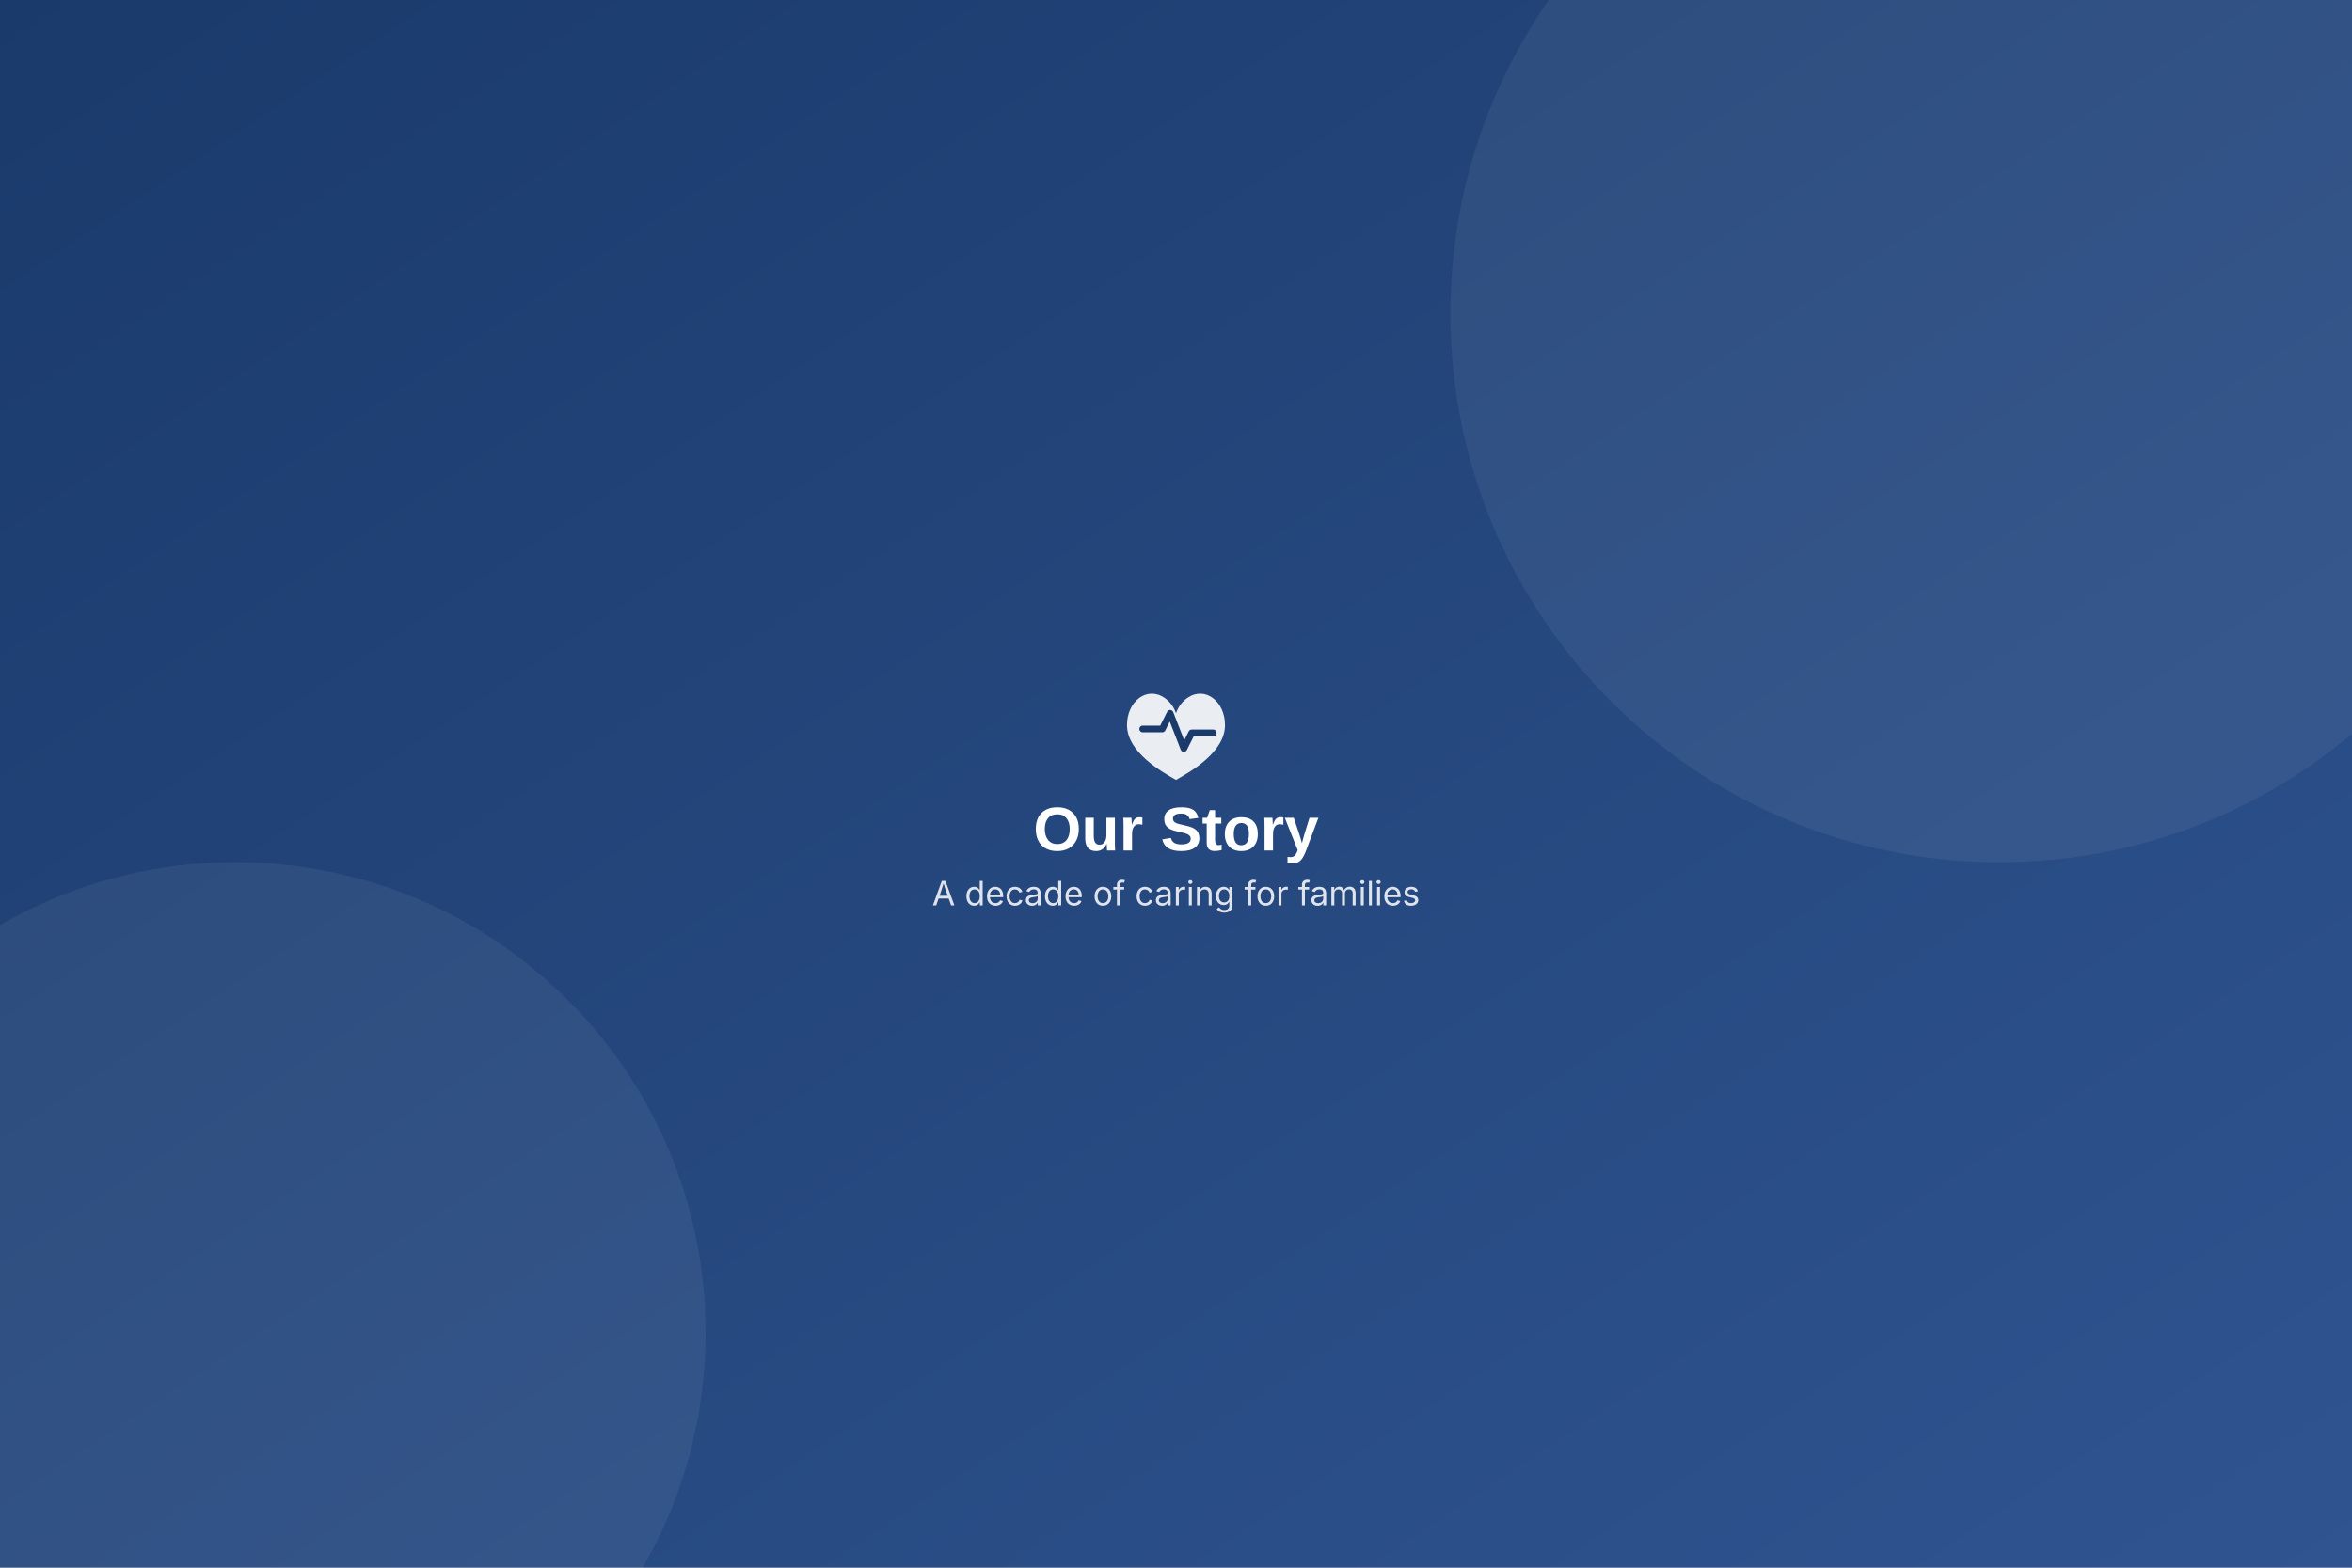
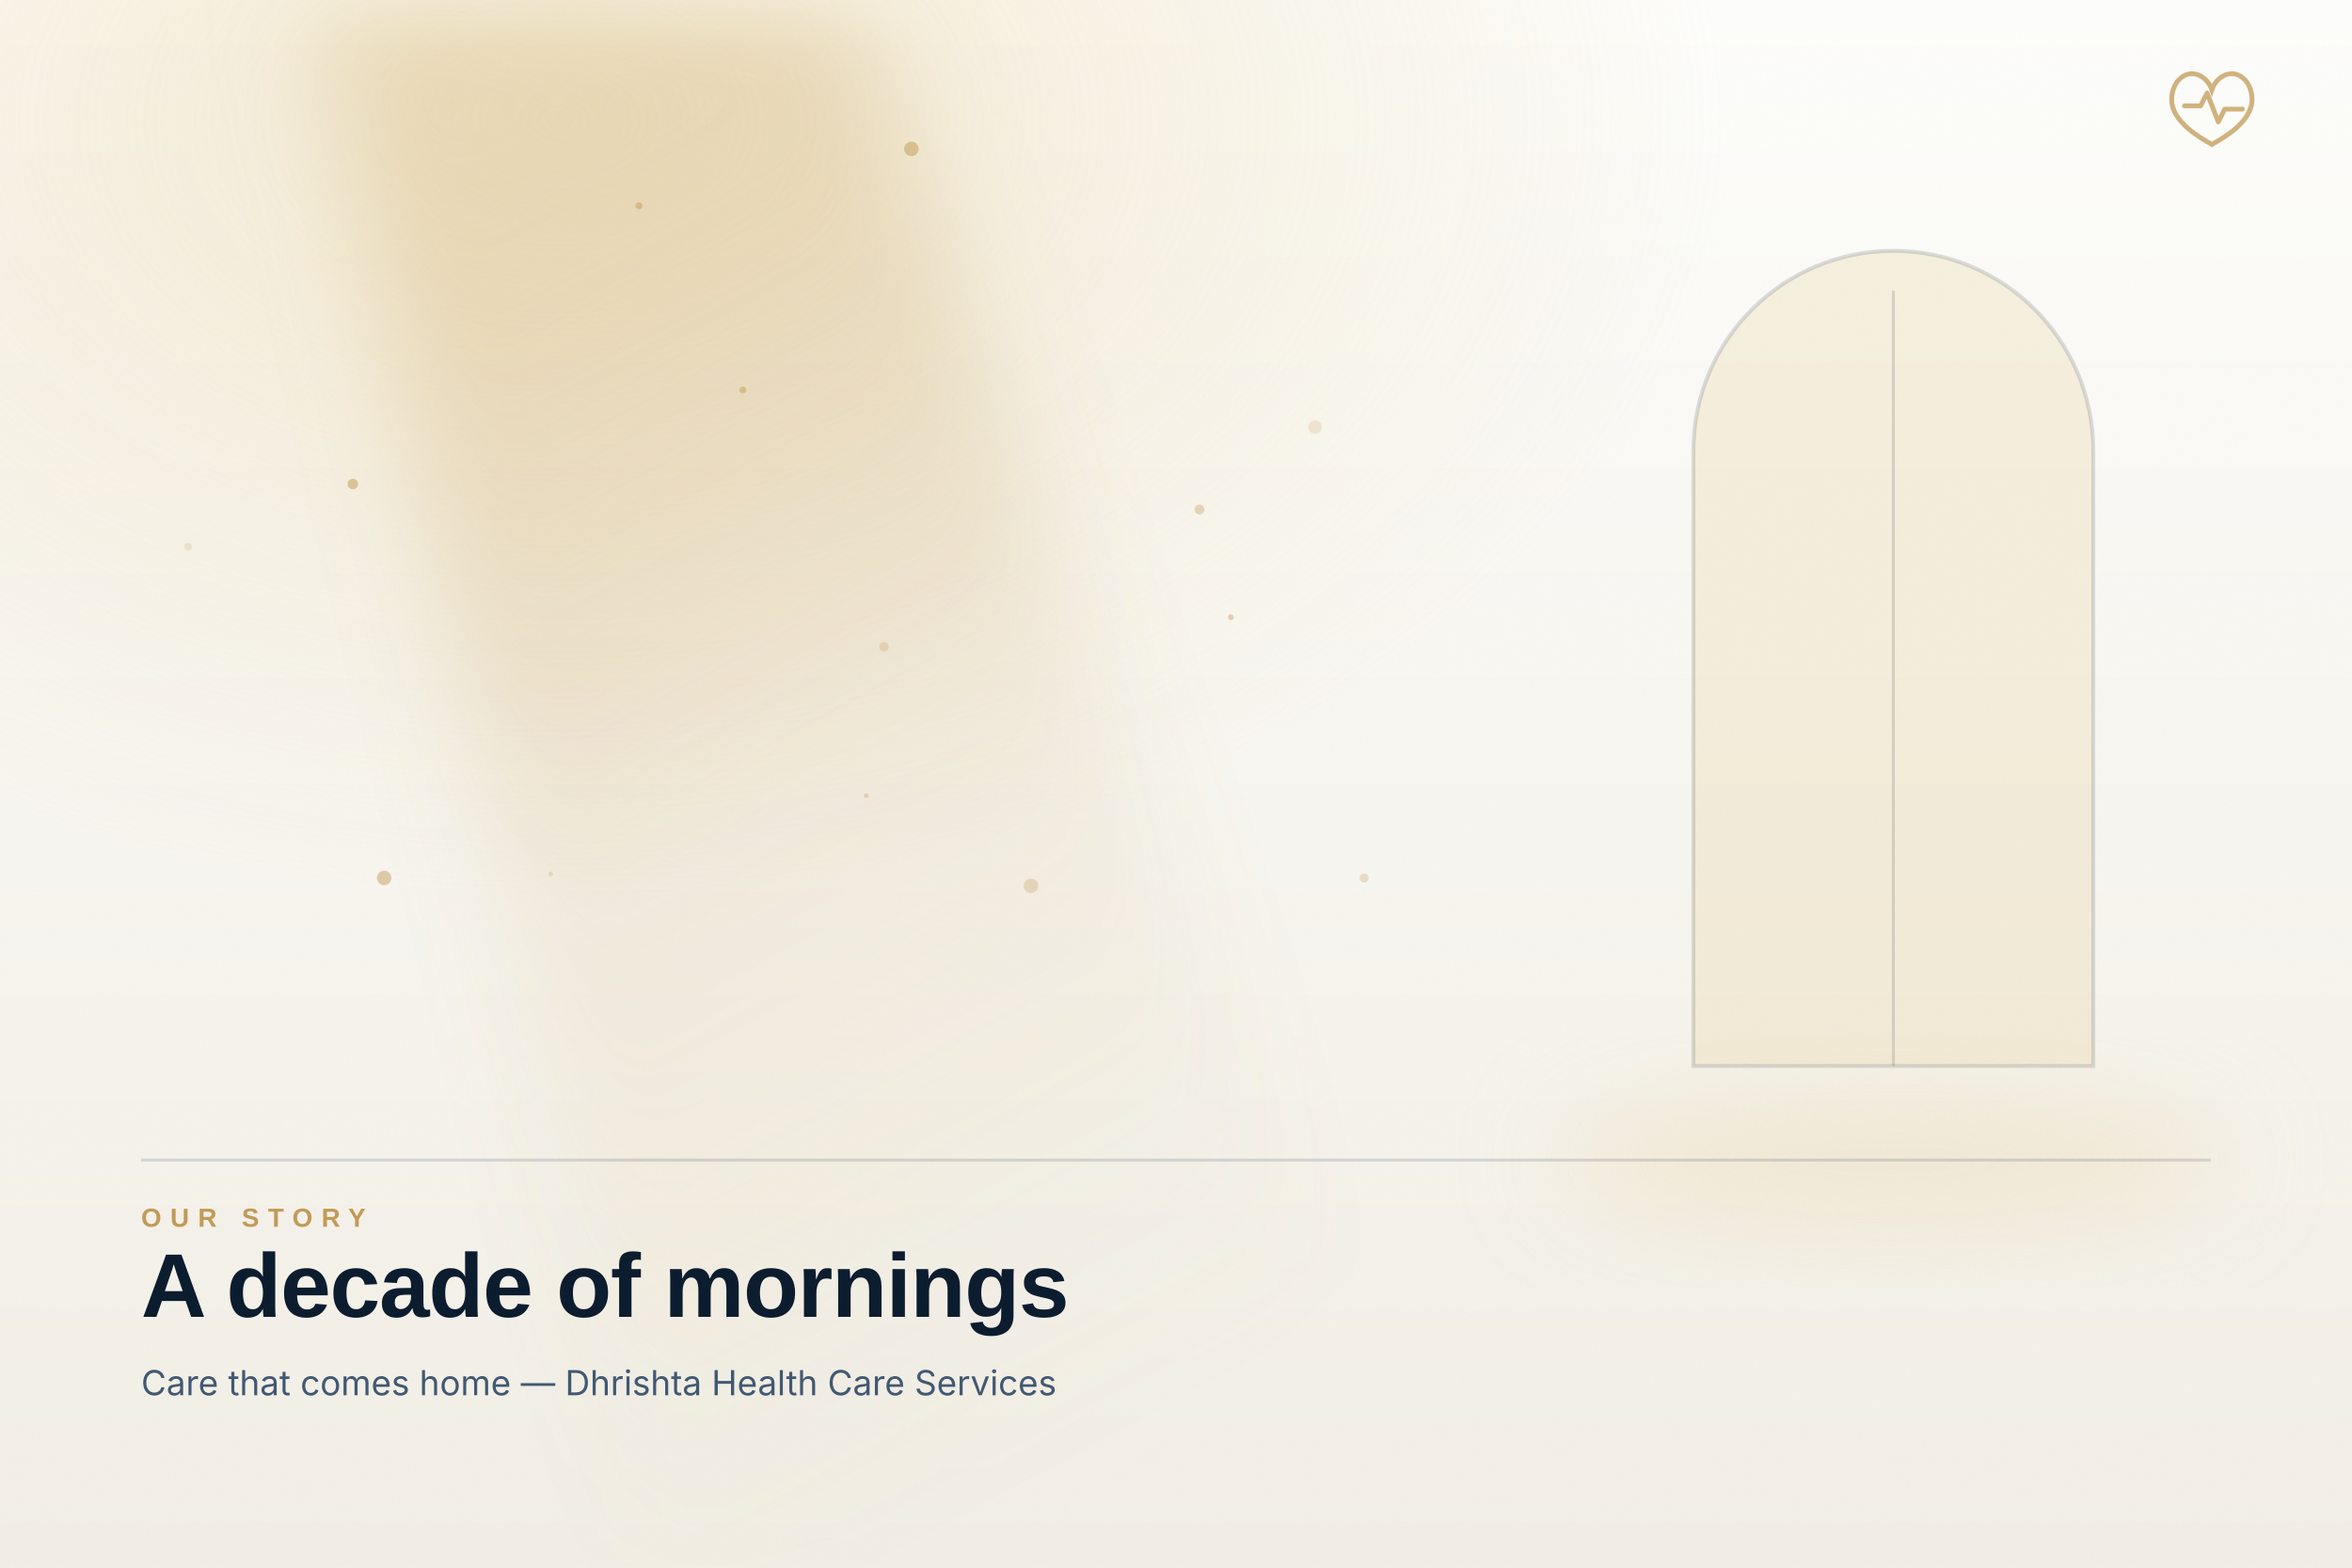
- <svg xmlns="http://www.w3.org/2000/svg" viewBox="0 0 1200 800">
+ <svg xmlns="http://www.w3.org/2000/svg" viewBox="0 0 1200 800" role="img" aria-label="A decade of mornings">
  <defs>
-     <linearGradient id="g" x1="0" y1="0" x2="1" y2="1">
-       <stop offset="0" stop-color="#1a3a6b" />
-       <stop offset="1" stop-color="#2f5490" />
+     <linearGradient id="field2" x1="0" y1="0" x2="0" y2="1">
+       <stop offset="0" stop-color="#FDFDFB" />
+       <stop offset="1" stop-color="#F2EEE5" />
    </linearGradient>
+     <radialGradient id="glow2" cx="0.24" cy="0.08" r="0.9">
+       <stop offset="0" stop-color="#EAD9B0" stop-opacity="0.55" />
+       <stop offset="0.55" stop-color="#EAD9B0" stop-opacity="0" />
+     </radialGradient>
+     <linearGradient id="shaft2" x1="0" y1="0" x2="0.35" y2="1">
+       <stop offset="0" stop-color="#EAD9B0" stop-opacity="0.65" />
+       <stop offset="0.6" stop-color="#C29A55" stop-opacity="0.12" />
+       <stop offset="1" stop-color="#C29A55" stop-opacity="0" />
+     </linearGradient>
+     <filter id="soft2" x="-40%" y="-40%" width="180%" height="180%">
+       <feGaussianBlur stdDeviation="26" />
+     </filter>
+     <filter id="grain2">
+       <feTurbulence type="fractalNoise" baseFrequency="0.8" numOctaves="2" stitchTiles="stitch" />
+       <feColorMatrix type="saturate" values="0" />
+       <feComponentTransfer>
+         <feFuncA type="linear" slope="0.05" />
+       </feComponentTransfer>
+       <feComposite operator="over" in2="SourceGraphic" />
+     </filter>
  </defs>
-   <rect width="1200" height="800" fill="url(#g)" />
-   <circle cx="1020" cy="160" r="280" fill="#ffffff" opacity="0.06" />
-   <circle cx="120" cy="680" r="240" fill="#ffffff" opacity="0.06" />
-   <g transform="translate(575, 352) scale(1)">
-     <path d="M0 18 C0 6 10-2 19 4 c3 2 5 5 6 8 1-3 3-6 6-8 9-6 19 2 19 14 0 14-18 24-25 28 C18 42 0 32 0 18z" fill="#ffffff" opacity="0.9" />
-     <path d="M8 20 h10 l4-8 7 18 4-8 h11" stroke="#1a3a6b" stroke-width="3.4" fill="none" stroke-linecap="round" stroke-linejoin="round" />
+   <rect width="1200" height="800" fill="url(#field2)" />
+   <rect width="1200" height="800" fill="url(#glow2)" />
+   <polygon points="144,-80 408,-80 744,840 336,840" fill="url(#shaft2)" filter="url(#soft2)" />
+   <g>
+     <path d="M864 544 v-314 a102 102 0 0 1 204 0 v314 z" fill="rgba(234,217,176,0.35)" stroke="rgba(10,27,46,0.14)" stroke-width="2" />
+     <line x1="966" y1="148.4" x2="966" y2="544" stroke="rgba(10,27,46,0.14)" stroke-width="1.5" />
+     <ellipse cx="966" cy="592" rx="173.4" ry="36" fill="#EAD9B0" opacity="0.4" filter="url(#soft2)" />
  </g>
-   <text x="600" y="434" text-anchor="middle" font-family="Manrope, Arial, sans-serif" font-size="31.579" font-weight="700" fill="#ffffff">Our Story</text>
-   <text x="600" y="462" text-anchor="middle" font-family="Inter, Arial, sans-serif" font-size="17.143" fill="#ffffff" opacity="0.85">A decade of caring for families</text>
+   <line x1="72" y1="592" x2="1128" y2="592" stroke="rgba(10,27,46,0.14)" stroke-width="1.5" />
+   <circle cx="96" cy="279" r="2.0" fill="#C29A55" opacity="0.20" />
+   <circle cx="612" cy="260" r="2.5" fill="#C29A55" opacity="0.37" />
+   <circle cx="379" cy="199" r="1.8" fill="#C29A55" opacity="0.47" />
+   <circle cx="180" cy="247" r="2.7" fill="#C29A55" opacity="0.51" />
+   <circle cx="326" cy="105" r="1.8" fill="#C29A55" opacity="0.47" />
+   <circle cx="451" cy="330" r="2.4" fill="#C29A55" opacity="0.27" />
+   <circle cx="281" cy="446" r="1.2" fill="#C29A55" opacity="0.26" />
+   <circle cx="442" cy="406" r="1.2" fill="#C29A55" opacity="0.33" />
+   <circle cx="628" cy="315" r="1.5" fill="#C29A55" opacity="0.42" />
+   <circle cx="671" cy="218" r="3.5" fill="#C29A55" opacity="0.19" />
+   <circle cx="526" cy="452" r="3.7" fill="#C29A55" opacity="0.29" />
+   <circle cx="196" cy="448" r="3.7" fill="#C29A55" opacity="0.47" />
+   <circle cx="696" cy="448" r="2.3" fill="#C29A55" opacity="0.28" />
+   <circle cx="465" cy="76" r="3.7" fill="#C29A55" opacity="0.51" />
+   <g transform="translate(1108,36) scale(0.82)" opacity="0.75">
+     <path d="M0 18 C0 6 10-2 19 4 c3 2 5 5 6 8 1-3 3-6 6-8 9-6 19 2 19 14 0 14-18 24-25 28 C18 42 0 32 0 18z" fill="none" stroke="#C29A55" stroke-width="3" />
+     <path d="M8 22 h10 l4-8 7 18 4-8 h11" stroke="#C29A55" stroke-width="3" fill="none" stroke-linecap="round" stroke-linejoin="round" />
+   </g>
+   <g font-family="Manrope, Arial, sans-serif">
+     <text x="72" y="626" font-size="13.333" font-weight="600" letter-spacing="4.5" fill="#C29A55">OUR STORY</text>
+     <text x="72" y="672" font-size="46.154" font-weight="700" letter-spacing="-0.5" fill="#0A1B2E">A decade of mornings</text>
+     <text x="72" y="712" font-family="Inter, Arial, sans-serif" font-size="17.647" fill="#405872">Care that comes home — Dhrishta Health Care Services</text>
+   </g>
+   <rect width="1200" height="800" filter="url(#grain2)" opacity="0.35" fill="none" />
</svg>
